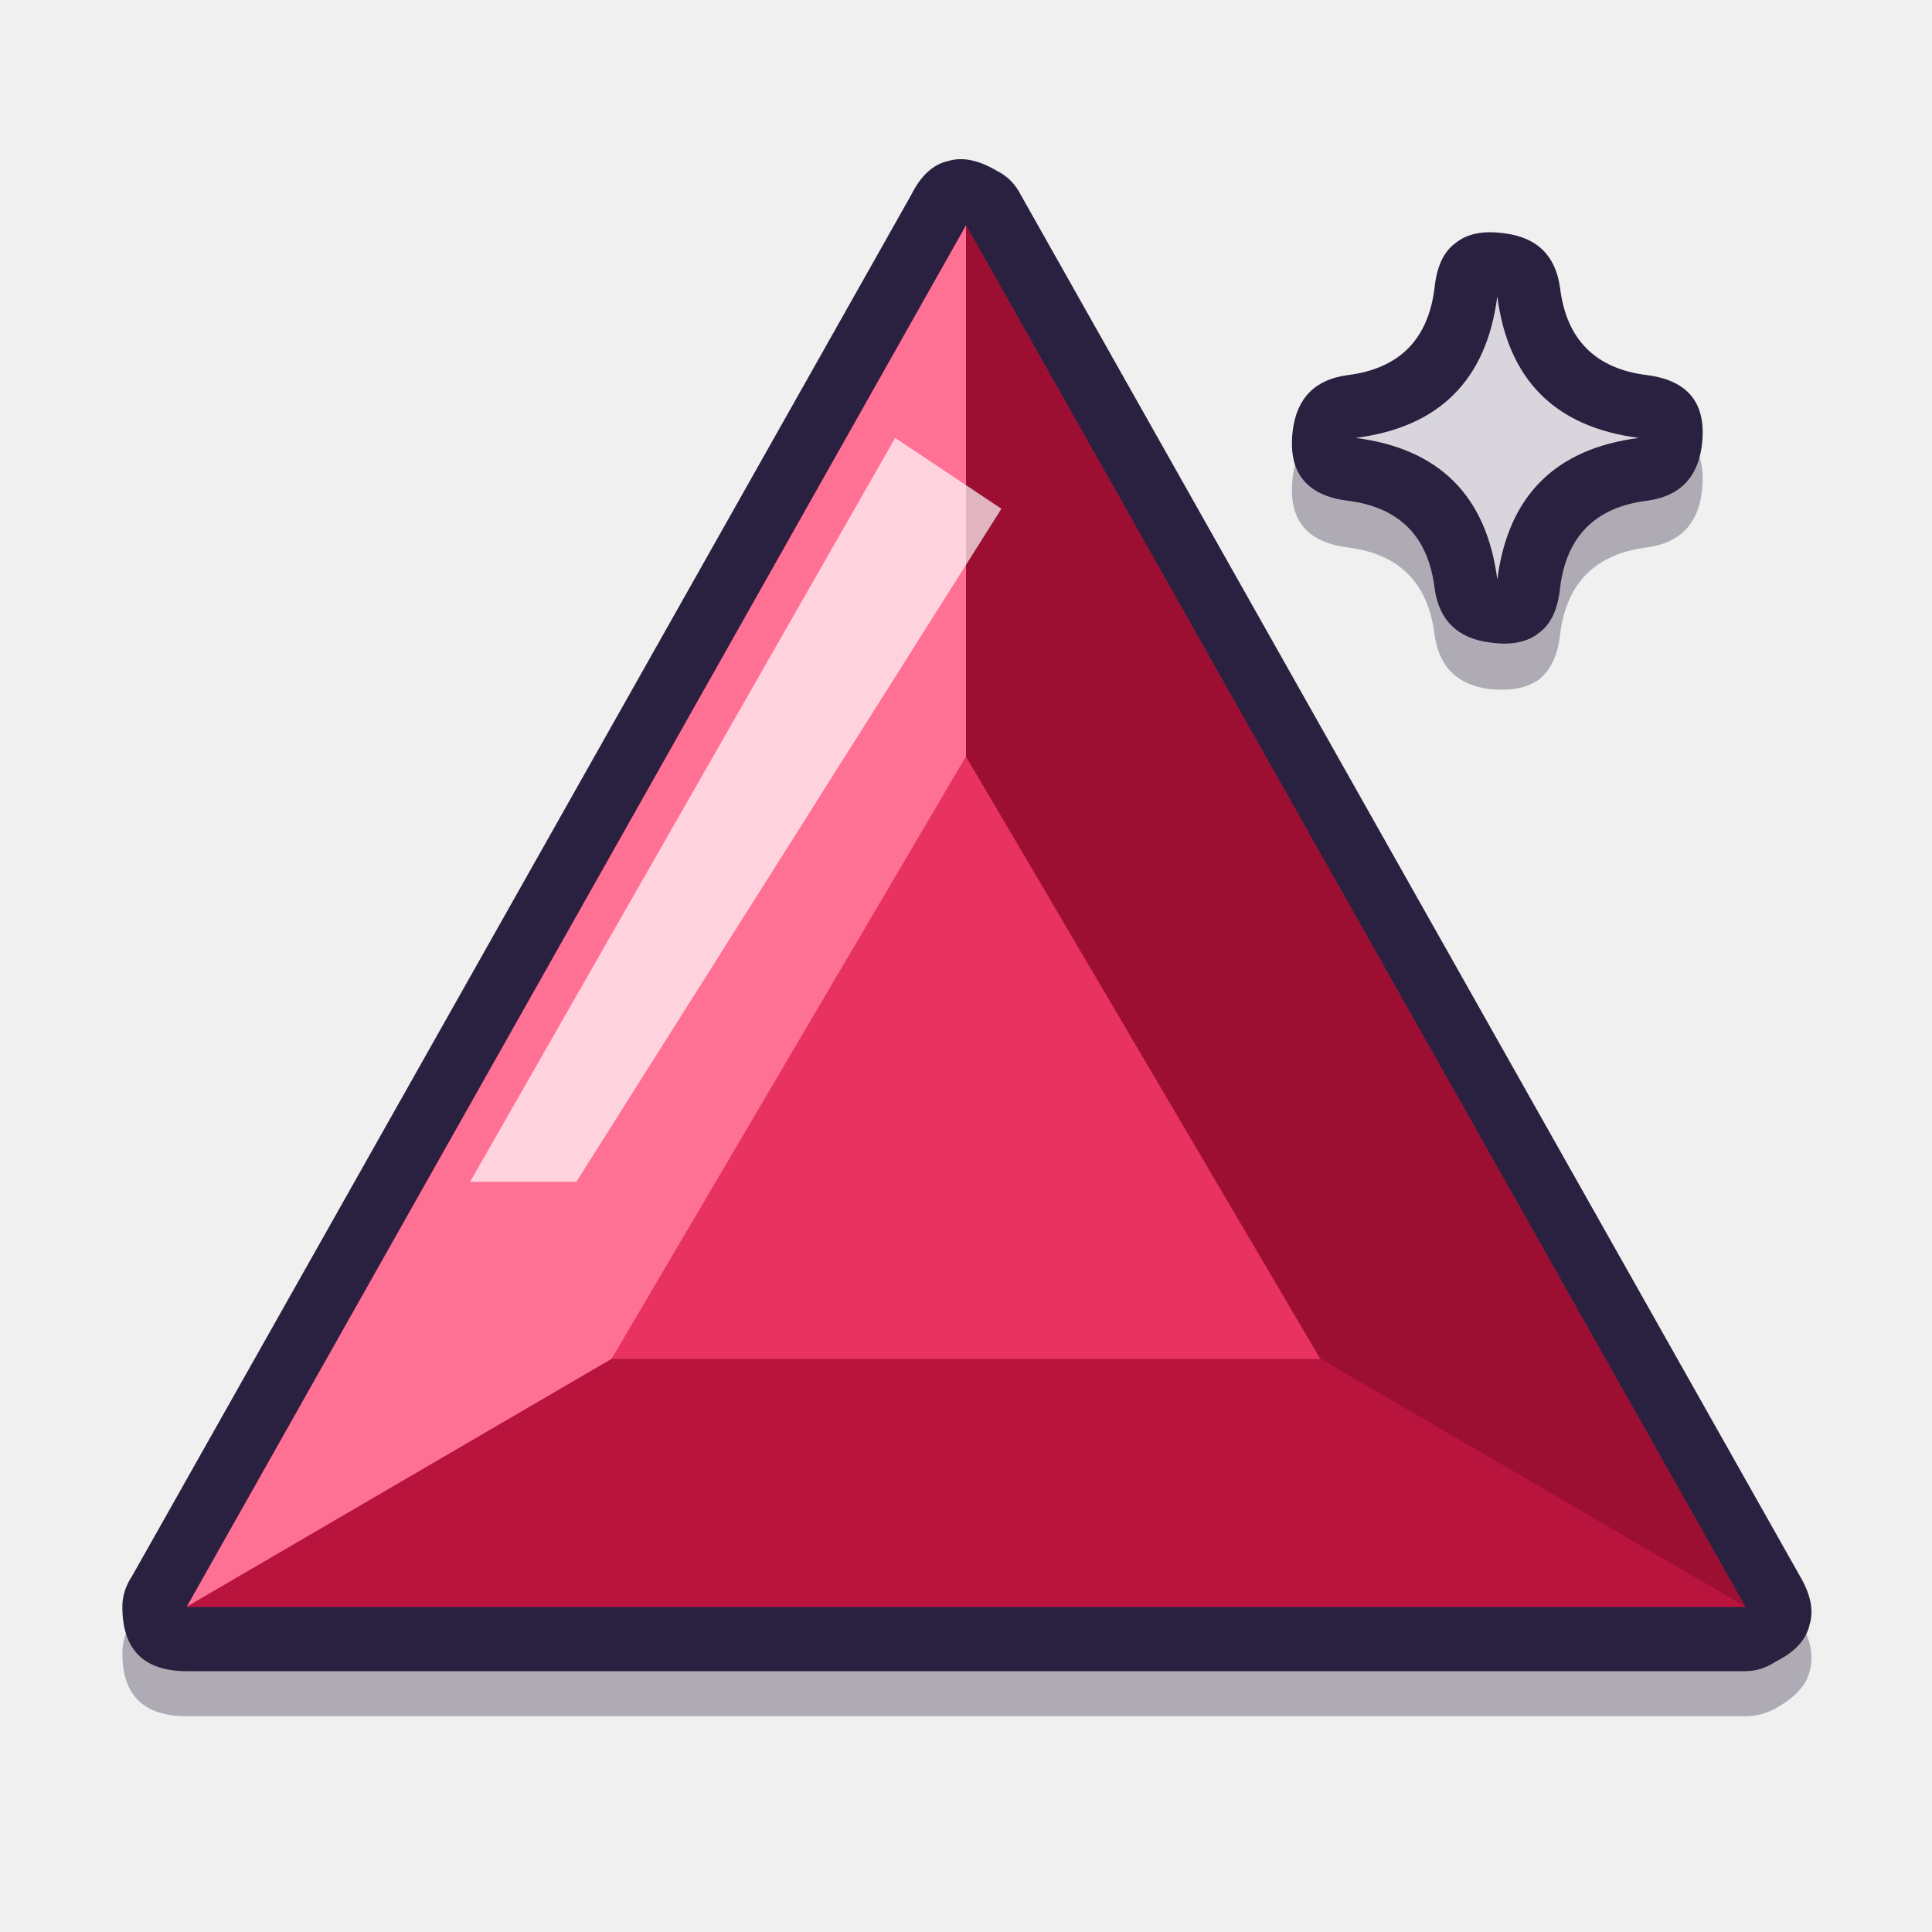
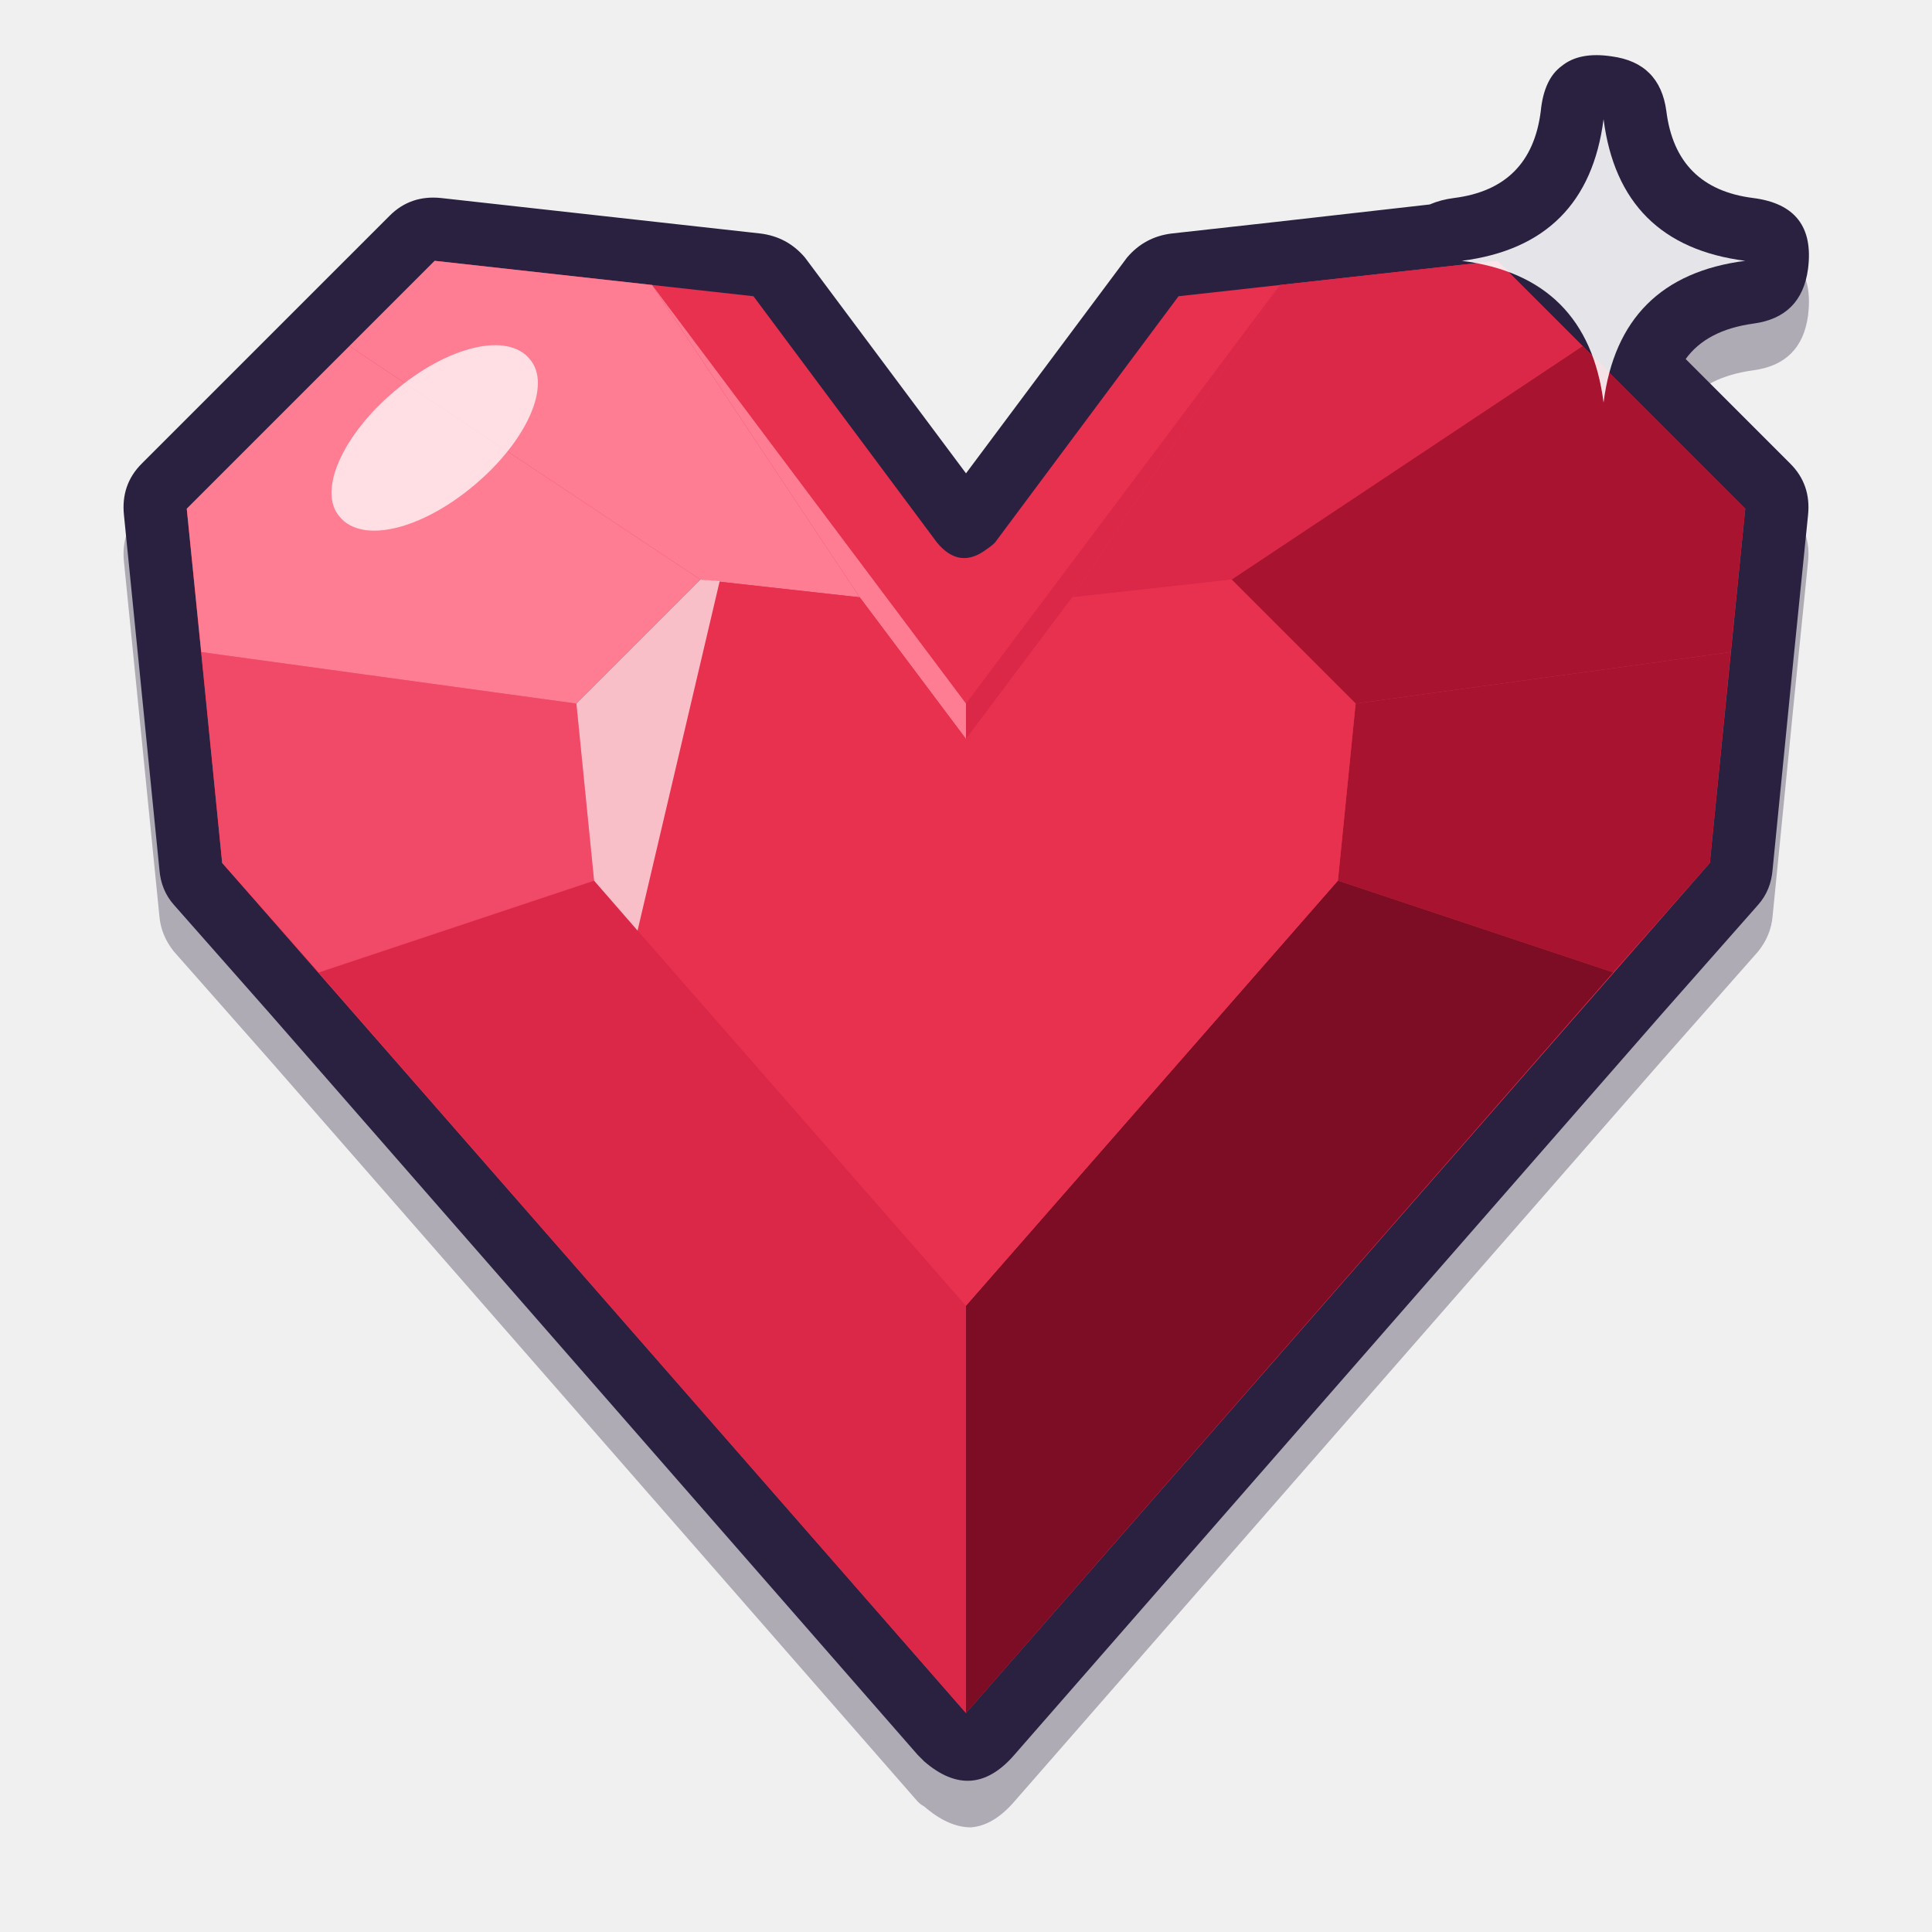
<svg xmlns="http://www.w3.org/2000/svg" viewBox="0 -930 1200 1200">
-   <path fill="#2a2140" fill-opacity="0.333" d="M634 -781 1118 77Q1128 94 1124 108Q1121 121 1103 131Q1094 136 1084 136H116Q76 136 76 97Q76 86 82 77L566 -781Q575 -798 589 -802Q602 -806 619 -796Q629 -790 634 -781ZM969 -722Q975 -675 1023 -669Q1062 -664 1057 -624Q1053 -594 1023 -590Q975 -584 969 -536Q967 -517 956 -508Q945 -500 925 -502Q895 -506 891 -536Q885 -584 837 -590Q798 -595 803 -634Q807 -665 837 -669Q885 -675 891 -722Q893 -742 904 -751Q915 -759 935 -757Q965 -753 969 -722Z" />
-   <path fill="#2a2140" d="M634 -809 1118 49Q1128 66 1124 79Q1121 93 1103 102Q1094 108 1084 108H116Q76 108 76 68Q76 58 82 49L566 -809Q575 -827 589 -830Q602 -834 619 -824Q629 -819 634 -809ZM969 -751Q975 -703 1023 -697Q1062 -692 1057 -653Q1053 -623 1023 -619Q975 -613 969 -565Q967 -545 956 -537Q945 -528 925 -531Q895 -535 891 -565Q885 -613 837 -619Q798 -624 803 -663Q807 -693 837 -697Q885 -703 891 -751Q893 -771 904 -779Q915 -788 935 -785Q965 -781 969 -751Z" />
-   <path fill="#d81b4a" d="M600 -790 1084 68H116Z" />
-   <path fill="#ff7095" d="M600 -790V-460L380 -86L116 68Z" />
-   <path fill="#9c0f33" d="M600 -790 1084 68 820 -86 600 -460Z" />
-   <path fill="#b8143e" d="M116 68 380 -86H820L1084 68Z" />
-   <path fill="#e8325f" d="M600 -460 820 -86H380Z" />
-   <path fill="#ffffff" fill-opacity="0.690" d="M556 -658 622 -614 358 -196H292Z" />
-   <path fill="#ffffff" fill-opacity="0.816" d="M930 -746Q940 -668 1018 -658Q940 -648 930 -570Q920 -648 842 -658Q920 -668 930 -746Z" />
+   <path fill="#2a2140" fill-opacity="0.333" d="M600 -607 700 -741Q711 -755 728 -757L791 -764L791 -764L888 -775Q895 -778 903 -779Q951 -785 957 -832Q959 -852 970 -861Q981 -869 1001 -867Q1031 -863 1035 -832Q1041 -785 1089 -779Q1128 -774 1123 -734Q1119 -704 1089 -700Q1060 -696 1047 -679L1112 -613Q1125 -600 1123 -581L1114 -492L1101 -361Q1100 -349 1092 -339L1032 -271L630 189Q617 204 603 205Q589 205 574 192Q572 191 570 189L168 -271L108 -339Q100 -349 99 -361L77 -581Q75 -600 88 -613L242 -767Q255 -781 274 -779L409 -764L409 -764L472 -757Q489 -755 500 -741Z" />
+   <path fill="#2a2140" d="M600 -636 700 -770Q711 -783 728 -785L791 -792L791 -792L888 -803Q895 -806 903 -807Q951 -813 957 -861Q959 -881 970 -889Q981 -898 1001 -895Q1031 -891 1035 -861Q1041 -813 1089 -807Q1128 -802 1123 -763Q1119 -733 1089 -729Q1060 -725 1047 -707L1112 -642Q1125 -629 1123 -610L1114 -521L1101 -390Q1100 -377 1092 -368L1032 -300L630 160Q617 175 603 176Q589 177 574 164Q572 162 570 160L168 -300L108 -368Q100 -377 99 -390L77 -610Q75 -629 88 -642L242 -796Q255 -809 274 -807L409 -792L409 -792L472 -785Q489 -783 500 -770Z" />
+   <path fill="#e8304f" d="M618 -593 732 -746 930 -768 1084 -614 1062 -394 600 134 138 -394 116 -614 270 -768 468 -746 582 -593Q596 -576 613 -589Q616 -591 618 -593Z" />
+   <path fill="#dc2848" d="M600 -471V-493L795 -753L795 -753L666 -559Z" />
+   <path fill="#dc2848" d="M666 -559 795 -753 930 -768 983 -715 765 -570Z" />
+   <path fill="#a8142f" d="M765 -570 983 -715 1084 -614 1075 -525 842 -493Z" />
+   <path fill="#a8142f" d="M842 -493 1075 -525 1062 -394 1002 -326 831 -383Z" />
+   <path fill="#7c0d24" d="M831 -383 1002 -326 600 134V-119Z" />
+   <path fill="#dc2848" d="M600 -119V134L198 -326L369 -383Z" />
+   <path fill="#f04a68" d="M369 -383 198 -326 138 -394 125 -525 358 -493Z" />
+   <path fill="#ff7d93" d="M358 -493 125 -525 116 -614 217 -715 435 -570Z" />
+   <path fill="#ff7d93" d="M435 -570 217 -715 270 -768 405 -753 534 -559Z" />
+   <path fill="#ff7d93" d="M534 -559 405 -753 405 -753 600 -493V-471Z" />
+   <path fill="#e8304f" d="M600 -471 666 -559 765 -570 842 -493 831 -383 600 -119 369 -383 358 -493 435 -570 534 -559Z" />
+   <path fill="#ffffff" fill-opacity="0.690" d="M447 -569 396 -352 369 -383 358 -493 435 -570 447 -569Z" />
+   <path fill="#ffffff" fill-opacity="0.753" d="M329 -707C343 -691 327 -656 295 -629C262 -601 225 -592 211 -609C197 -625 213 -660 245 -687C278 -715 315 -724 329 -707Z" />
+   <path fill="#ffffff" fill-opacity="0.878" d="M996 -856Q1006 -778 1084 -768Q1006 -758 996 -680Q986 -758 908 -768Q986 -778 996 -856Z" />
</svg>
